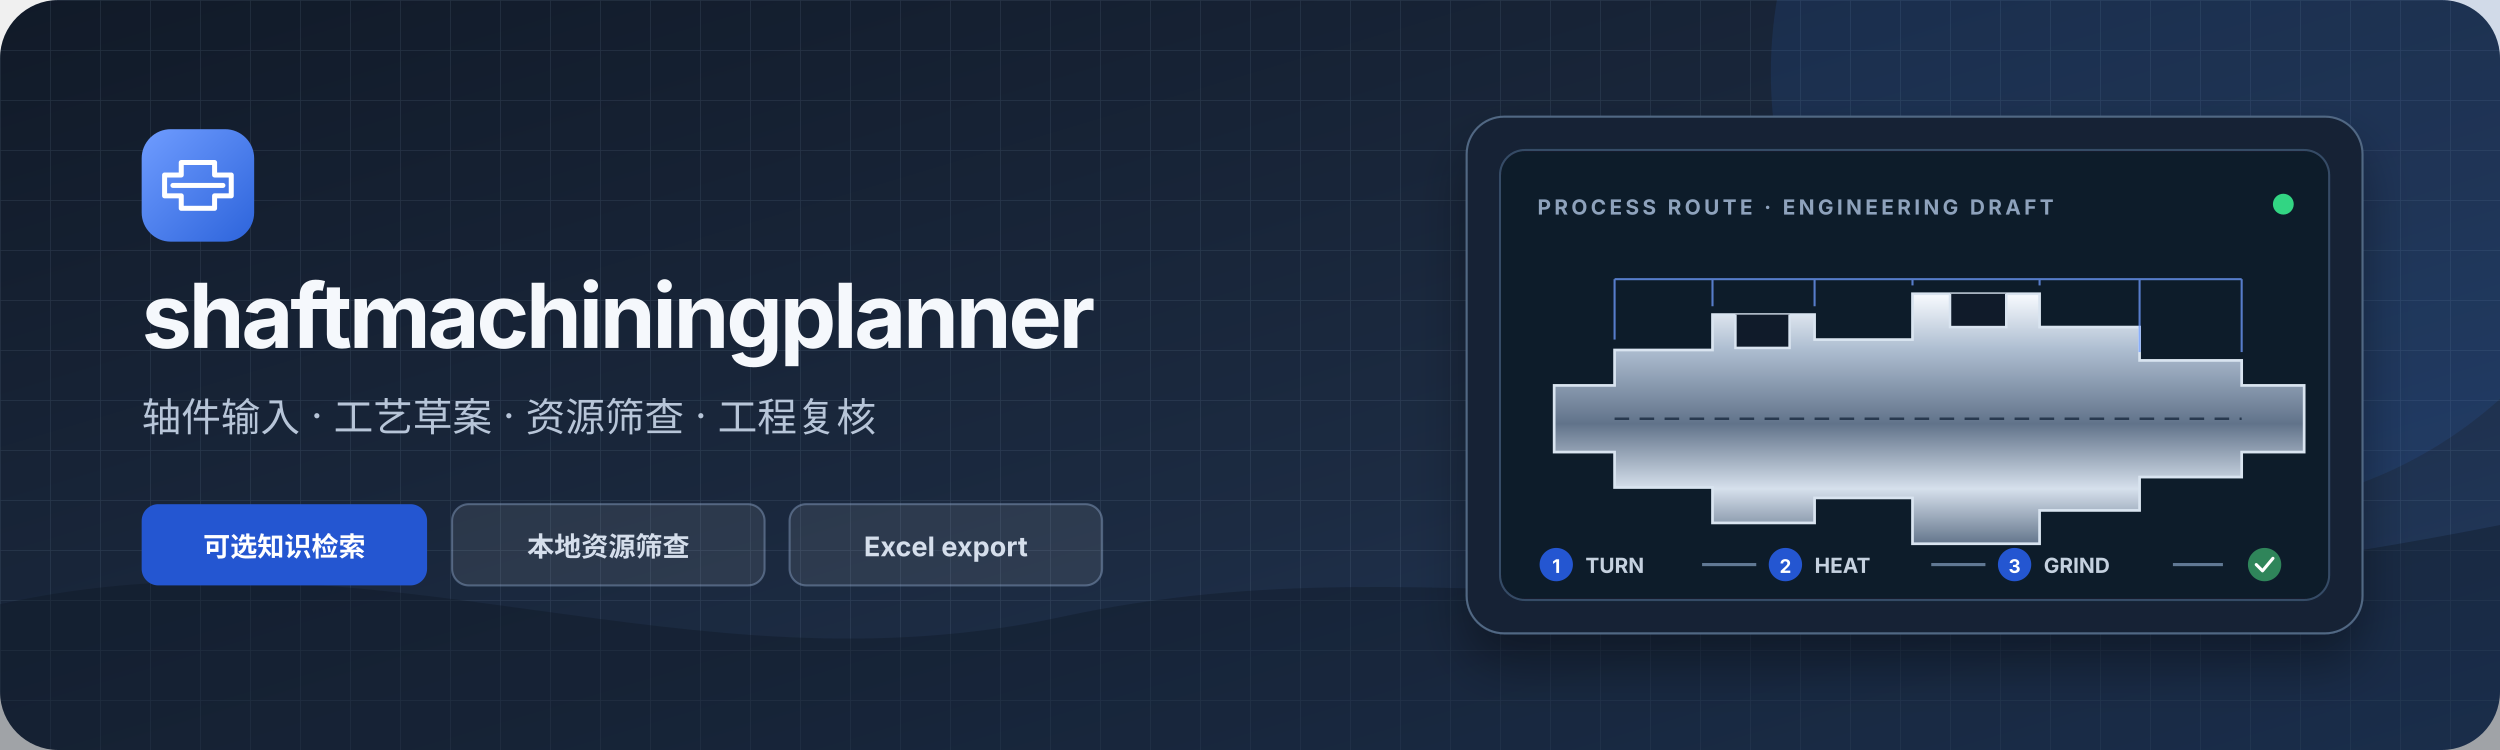
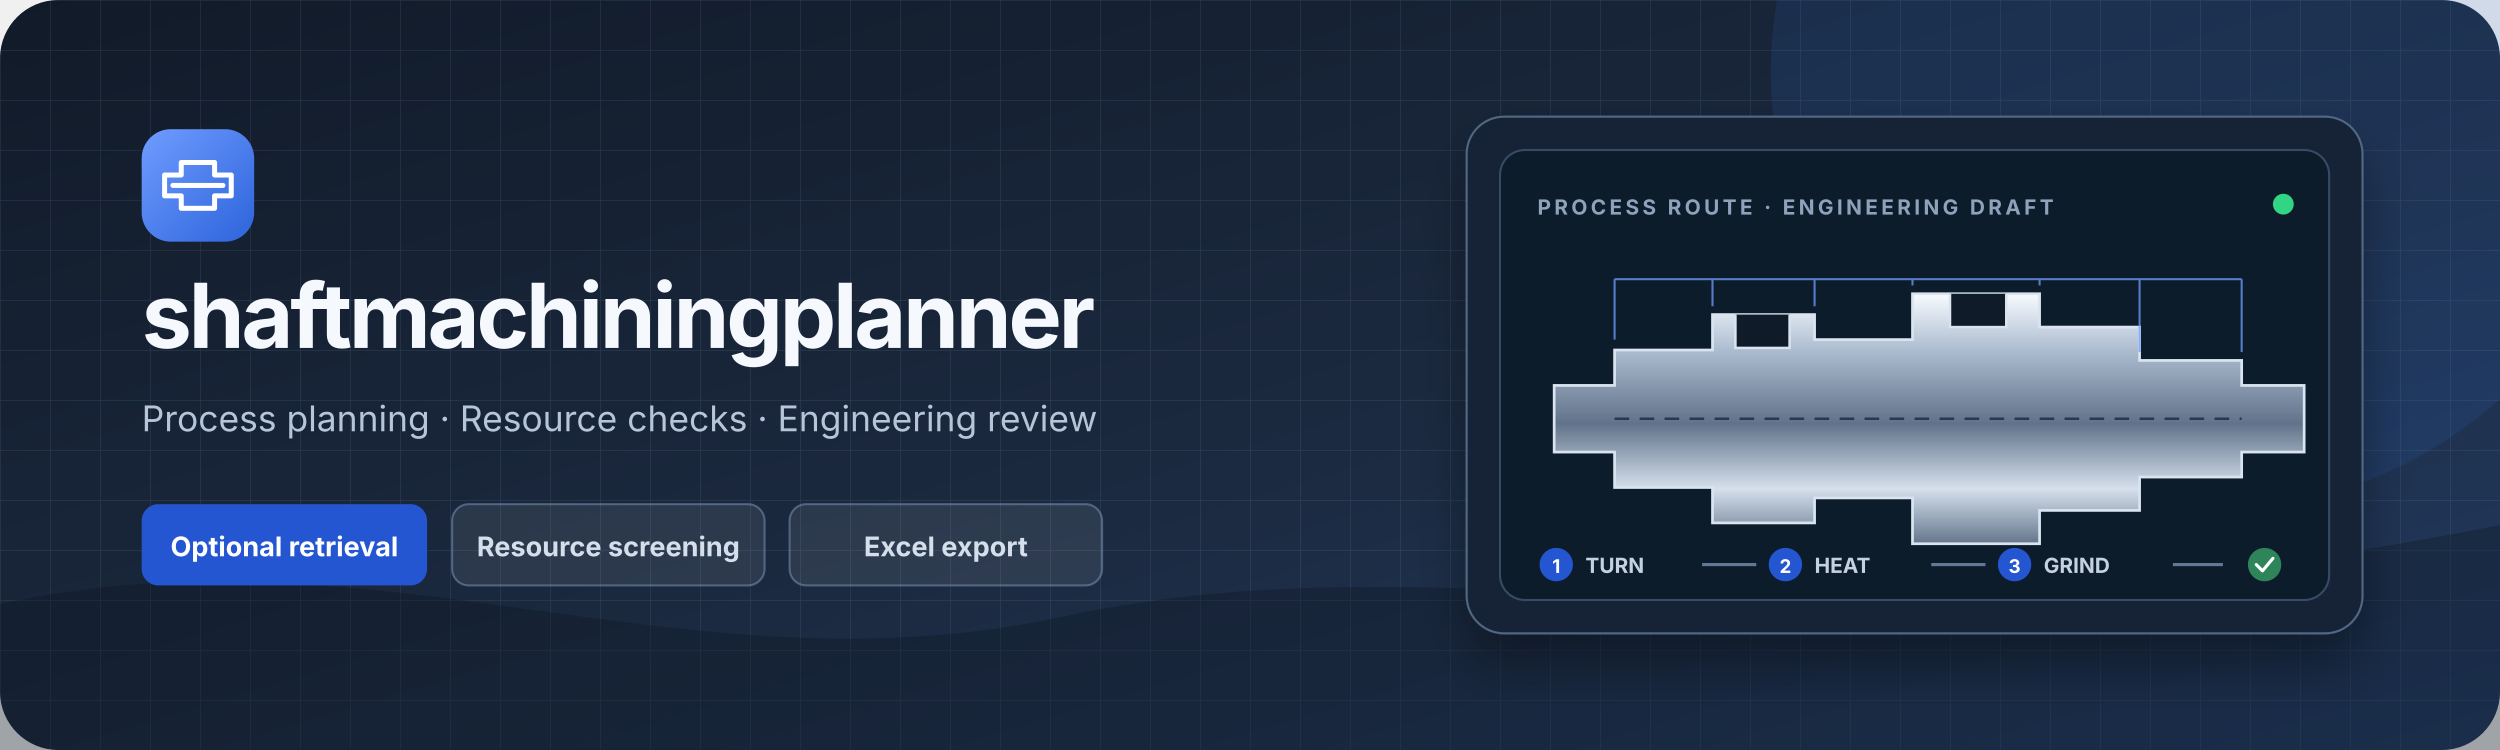
<svg xmlns="http://www.w3.org/2000/svg" width="1200" height="360" viewBox="0 0 1200 360" role="img" aria-labelledby="title desc">
  <defs>
    <linearGradient id="background" x1="0" y1="0" x2="1" y2="1">
      <stop stop-color="#111a28" />
      <stop offset="0.6" stop-color="#1c2b42" />
      <stop offset="1" stop-color="#223b62" />
    </linearGradient>
    <linearGradient id="steel" x1="0" y1="0" x2="0" y2="1">
      <stop stop-color="#f8fbff" />
      <stop offset="0.22" stop-color="#aebed1" />
      <stop offset="0.52" stop-color="#61738a" />
      <stop offset="0.78" stop-color="#d6e0ec" />
      <stop offset="1" stop-color="#64768c" />
    </linearGradient>
    <linearGradient id="blue" x1="0" y1="0" x2="1" y2="1">
      <stop stop-color="#6f9cff" />
      <stop offset="1" stop-color="#2d64db" />
    </linearGradient>
    <pattern id="grid" width="24" height="24" patternUnits="userSpaceOnUse">
      <path d="M24 0H0V24" fill="none" stroke="#8ca1bc" stroke-width="0.7" opacity="0.16" />
    </pattern>
    <filter id="shadow" x="-30%" y="-50%" width="160%" height="200%">
      <feDropShadow dx="0" dy="14" stdDeviation="12" flood-color="#000" flood-opacity="0.35" />
    </filter>
  </defs>
  <rect width="1200" height="360" rx="28" fill="url(#background)" />
  <rect width="1200" height="360" rx="28" fill="url(#grid)" />
  <path d="M0 290C180 250 330 335 510 296C700 255 842 323 1200 252V360H0Z" fill="#0c1420" opacity="0.35" />
  <circle cx="1060" cy="35" r="210" fill="#2f64bd" opacity="0.16" />
  <g transform="translate(68 62)">
    <g>
      <rect width="54" height="54" rx="14" fill="url(#blue)" />
      <path d="M11 22h8v-6h16v6h8v10h-8v6H19v-6h-8z" fill="none" stroke="#fff" stroke-width="2.4" stroke-linejoin="round" />
      <path d="M15 27h24" stroke="#fff" stroke-width="2.4" stroke-linecap="round" />
    </g>
    <text x="0" y="105" fill="#f5f8fc" font-family="-apple-system, BlinkMacSystemFont, 'Segoe UI', sans-serif" font-size="43" font-weight="750" letter-spacing="-1.5">shaftmachiningplanner</text>
-     <text x="0" y="145" fill="#b7c5d8" font-family="-apple-system, BlinkMacSystemFont, 'Segoe UI', sans-serif" font-size="19">轴件输入 · 工艺草案 · 资源筛查 · 工程复核</text>
+     <text x="0" y="145" fill="#b7c5d8" font-family="-apple-system, BlinkMacSystemFont, 'Segoe UI', sans-serif" font-size="17">Process planning · Resource checks · Engineering review</text>
    <g transform="translate(0 180)" font-family="-apple-system, BlinkMacSystemFont, 'Segoe UI', sans-serif">
      <rect width="137" height="39" rx="8" fill="#2456d1" />
-       <text x="68.5" y="25" text-anchor="middle" fill="#fff" font-size="13" font-weight="700">可选知识检索</text>
+       <text x="68.5" y="25" text-anchor="middle" fill="#fff" font-size="13" font-weight="700">Optional retrieval</text>
      <rect x="149" width="150" height="39" rx="8" fill="#fff" fill-opacity="0.08" stroke="#8ca5c9" stroke-opacity="0.45" />
-       <text x="224" y="25" text-anchor="middle" fill="#d5deeb" font-size="13" font-weight="650">本地资源筛查</text>
+       <text x="224" y="25" text-anchor="middle" fill="#d5deeb" font-size="13" font-weight="650">Resource screening</text>
      <rect x="311" width="150" height="39" rx="8" fill="#fff" fill-opacity="0.08" stroke="#8ca5c9" stroke-opacity="0.45" />
      <text x="386" y="25" text-anchor="middle" fill="#d5deeb" font-size="13" font-weight="650">Excel export</text>
    </g>
  </g>
  <g transform="translate(704 56)">
    <g filter="url(#shadow)">
      <rect width="430" height="248" rx="18" fill="#152235" stroke="#516783" />
      <rect x="16" y="16" width="398" height="216" rx="12" fill="#101b2a" stroke="#354b66" />
    </g>
    <text x="34" y="47" fill="#8ea2bc" font-family="-apple-system, BlinkMacSystemFont, 'Segoe UI', sans-serif" font-size="10" font-weight="700" letter-spacing="1.6">PROCESS ROUTE · ENGINEERING DRAFT</text>
    <circle cx="392" cy="42" r="5" fill="#32d583" />
    <g transform="translate(42 67)">
      <path d="M0 62H29V45H76V28H125V40H172V18H233V34H281V50H330V62H360V94H330V106H281V122H233V138H172V116H125V128H76V111H29V94H0Z" fill="url(#steel)" stroke="#d9e4f0" stroke-width="1.3" />
      <path d="M29 78H330" stroke="#1d2e44" stroke-width="1.2" stroke-dasharray="7 5" opacity="0.85" />
      <path d="M190 18v16h27V18" fill="#101b2a" stroke="#d9e4f0" stroke-width="1.2" />
      <path d="M87 28v16h26V28" fill="#101b2a" stroke="#d9e4f0" stroke-width="1.2" />
      <g stroke="#6f9cff" stroke-width="1" opacity="0.75">
        <path d="M29 11v29M76 11v13M125 11v13M172 11v3M233 11v3M281 11v35M330 11v35" />
        <path d="M29 11h301" />
      </g>
    </g>
    <g transform="translate(35 207)" font-family="-apple-system, BlinkMacSystemFont, 'Segoe UI', sans-serif">
      <g>
        <circle cx="8" cy="8" r="8" fill="#2456d1" />
        <text x="8" y="12" text-anchor="middle" fill="#fff" font-size="9" font-weight="700">1</text>
        <text x="22" y="12" fill="#c5d1df" font-size="10" font-weight="650">TURN</text>
      </g>
      <path d="M78 8h26" stroke="#617994" stroke-width="1.5" />
      <g transform="translate(110)">
        <circle cx="8" cy="8" r="8" fill="#2456d1" />
        <text x="8" y="12" text-anchor="middle" fill="#fff" font-size="9" font-weight="700">2</text>
        <text x="22" y="12" fill="#c5d1df" font-size="10" font-weight="650">HEAT</text>
      </g>
      <path d="M188 8h26" stroke="#617994" stroke-width="1.5" />
      <g transform="translate(220)">
        <circle cx="8" cy="8" r="8" fill="#2456d1" />
        <text x="8" y="12" text-anchor="middle" fill="#fff" font-size="9" font-weight="700">3</text>
        <text x="22" y="12" fill="#c5d1df" font-size="10" font-weight="650">GRIND</text>
      </g>
      <path d="M304 8h24" stroke="#617994" stroke-width="1.5" />
      <circle cx="348" cy="8" r="8" fill="#2f855a" />
      <path d="M344 8l3 3 5-6" fill="none" stroke="#fff" stroke-width="1.5" stroke-linecap="round" stroke-linejoin="round" />
    </g>
  </g>
</svg>
